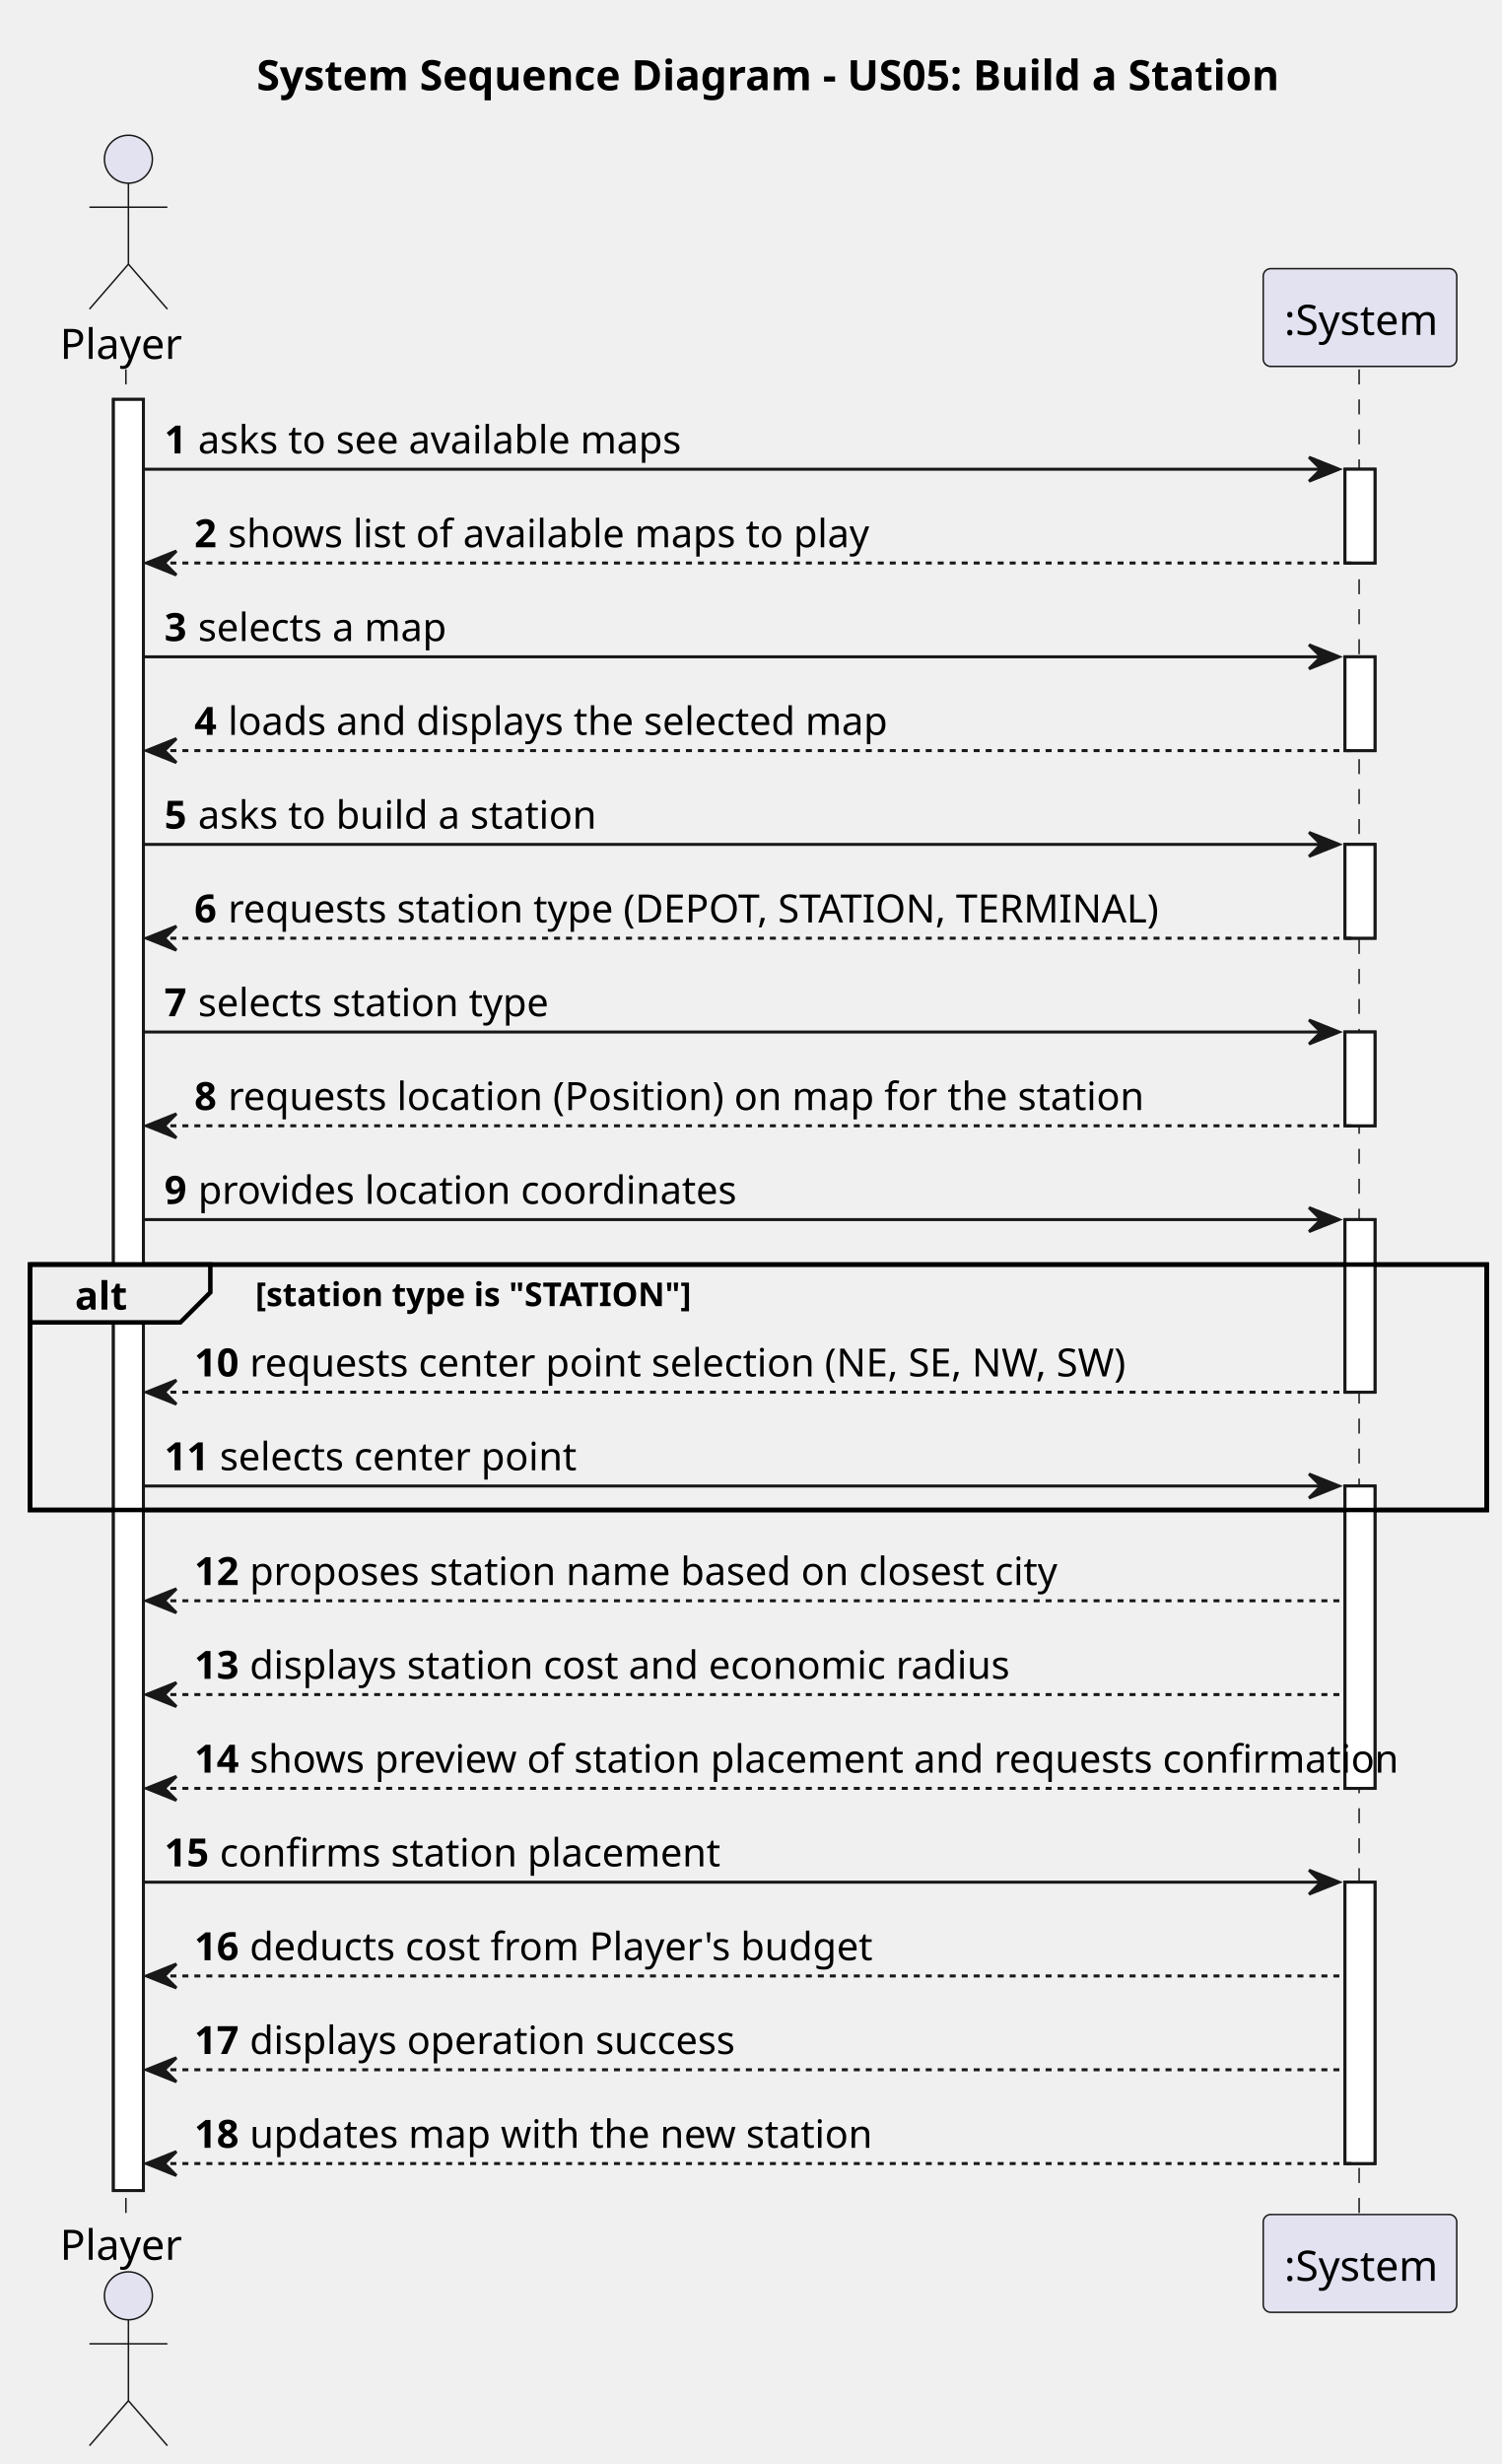
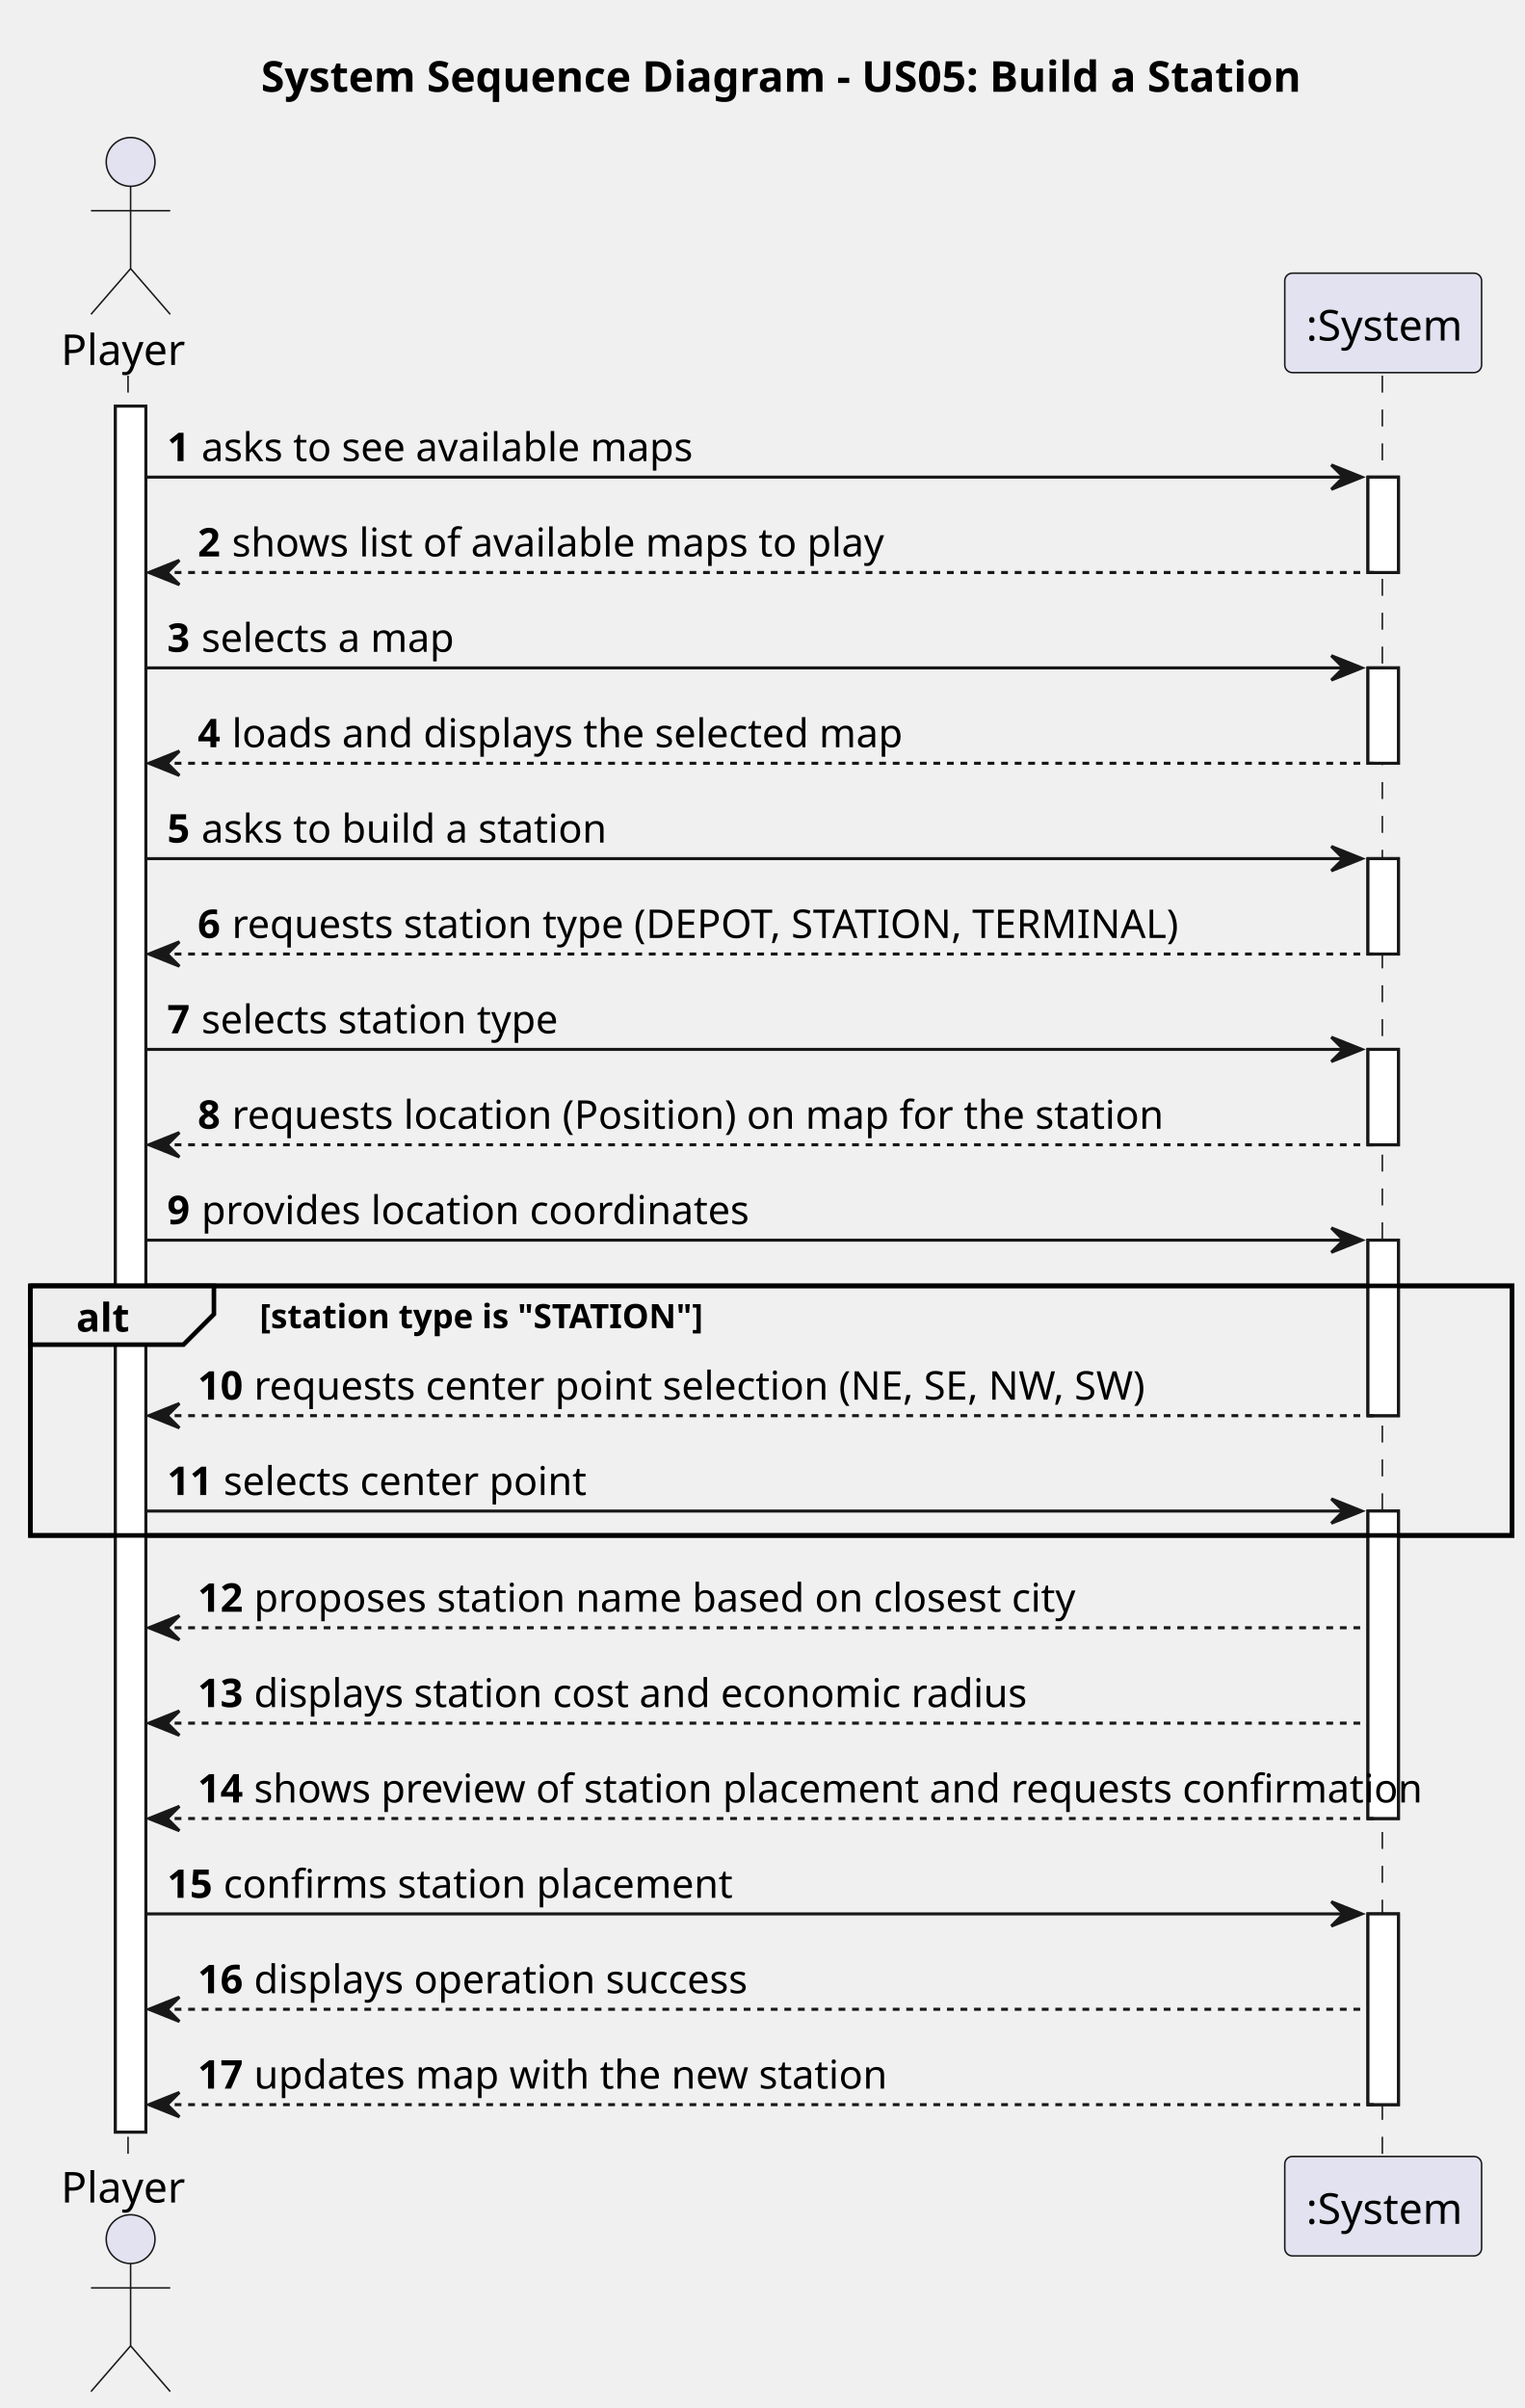
- <svg xmlns="http://www.w3.org/2000/svg" contentStyleType="text/css" height="822px" preserveAspectRatio="none" style="width:501px;height:822px;background:#FFFFFF;" version="1.1" viewBox="0 0 501 822" width="501px" zoomAndPan="magnify">
+ <svg xmlns="http://www.w3.org/2000/svg" contentStyleType="text/css" height="711.9px" preserveAspectRatio="none" style="width:450px;height:711px;background:#FFFFFF;" version="1.1" viewBox="0 0 450 711" width="450.9px" zoomAndPan="magnify">
  <defs />
  <g>
-     <text fill="#000000" font-family="sans-serif" font-size="14" font-weight="bold" lengthAdjust="spacing" textLength="333.758" x="85.617" y="30.107">System Sequence Diagram - US05: Build a Station</text>
-     <rect fill="#FFFFFF" height="597.529" style="stroke:#181818;stroke-width:1.0;" width="10" x="37.841" y="133.242" />
-     <rect fill="#FFFFFF" height="31.291" style="stroke:#181818;stroke-width:1.0;" width="10" x="448.709" y="156.533" />
-     <rect fill="#FFFFFF" height="31.291" style="stroke:#181818;stroke-width:1.0;" width="10" x="448.709" y="219.115" />
-     <rect fill="#FFFFFF" height="31.291" style="stroke:#181818;stroke-width:1.0;" width="10" x="448.709" y="281.697" />
-     <rect fill="#FFFFFF" height="31.291" style="stroke:#181818;stroke-width:1.0;" width="10" x="448.709" y="344.279" />
-     <rect fill="#FFFFFF" height="57.582" style="stroke:#181818;stroke-width:1.0;" width="10" x="448.709" y="406.861" />
-     <rect fill="#FFFFFF" height="100.873" style="stroke:#181818;stroke-width:1.0;" width="10" x="448.709" y="495.734" />
-     <rect fill="#FFFFFF" height="93.873" style="stroke:#181818;stroke-width:1.0;" width="10" x="448.709" y="627.898" />
-     <rect fill="none" height="81.873" style="stroke:#000000;stroke-width:1.5;" width="485.992" x="10" y="421.861" />
-     <line style="stroke:#181818;stroke-width:0.5;stroke-dasharray:5.0,5.0;" x1="42" x2="42" y1="123.242" y2="739.771" />
-     <line style="stroke:#181818;stroke-width:0.5;stroke-dasharray:5.0,5.0;" x1="453.426" x2="453.426" y1="123.242" y2="739.771" />
-     <text fill="#000000" font-family="sans-serif" font-size="14" lengthAdjust="spacing" textLength="39.683" x="20" y="119.728">Player</text>
-     <ellipse cx="42.841" cy="53.121" fill="#E2E2F0" rx="8" ry="8" style="stroke:#181818;stroke-width:0.5;" />
-     <path d="M42.841,61.121 L42.841,88.121 M29.841,69.121 L55.841,69.121 M42.841,88.121 L29.841,103.121 M42.841,88.121 L55.841,103.121 " fill="none" style="stroke:#181818;stroke-width:0.5;" />
-     <text fill="#000000" font-family="sans-serif" font-size="14" lengthAdjust="spacing" textLength="39.683" x="20" y="753.879">Player</text>
-     <ellipse cx="42.841" cy="765.893" fill="#E2E2F0" rx="8" ry="8" style="stroke:#181818;stroke-width:0.5;" />
-     <path d="M42.841,773.893 L42.841,800.893 M29.841,781.893 L55.841,781.893 M42.841,800.893 L29.841,815.893 M42.841,800.893 L55.841,815.893 " fill="none" style="stroke:#181818;stroke-width:0.5;" />
-     <rect fill="#E2E2F0" height="32.621" rx="2.5" ry="2.5" style="stroke:#181818;stroke-width:0.5;" width="64.565" x="421.426" y="89.621" />
-     <text fill="#000000" font-family="sans-serif" font-size="14" lengthAdjust="spacing" textLength="50.565" x="428.426" y="111.728">:System</text>
-     <rect fill="#E2E2F0" height="32.621" rx="2.5" ry="2.5" style="stroke:#181818;stroke-width:0.5;" width="64.565" x="421.426" y="738.771" />
-     <text fill="#000000" font-family="sans-serif" font-size="14" lengthAdjust="spacing" textLength="50.565" x="428.426" y="760.879">:System</text>
-     <rect fill="#FFFFFF" height="597.529" style="stroke:#181818;stroke-width:1.0;" width="10" x="37.841" y="133.242" />
-     <rect fill="#FFFFFF" height="31.291" style="stroke:#181818;stroke-width:1.0;" width="10" x="448.709" y="156.533" />
-     <rect fill="#FFFFFF" height="31.291" style="stroke:#181818;stroke-width:1.0;" width="10" x="448.709" y="219.115" />
-     <rect fill="#FFFFFF" height="31.291" style="stroke:#181818;stroke-width:1.0;" width="10" x="448.709" y="281.697" />
-     <rect fill="#FFFFFF" height="31.291" style="stroke:#181818;stroke-width:1.0;" width="10" x="448.709" y="344.279" />
-     <rect fill="#FFFFFF" height="57.582" style="stroke:#181818;stroke-width:1.0;" width="10" x="448.709" y="406.861" />
-     <rect fill="#FFFFFF" height="100.873" style="stroke:#181818;stroke-width:1.0;" width="10" x="448.709" y="495.734" />
-     <rect fill="#FFFFFF" height="93.873" style="stroke:#181818;stroke-width:1.0;" width="10" x="448.709" y="627.898" />
-     <polygon fill="#181818" points="436.709,152.533,446.709,156.533,436.709,160.533,440.709,156.533" style="stroke:#181818;stroke-width:1.0;" />
-     <line style="stroke:#181818;stroke-width:1.0;" x1="47.841" x2="442.709" y1="156.533" y2="156.533" />
-     <text fill="#000000" font-family="sans-serif" font-size="13" font-weight="bold" lengthAdjust="spacing" textLength="7.23" x="54.841" y="151.27">1</text>
-     <text fill="#000000" font-family="sans-serif" font-size="13" lengthAdjust="spacing" textLength="156.083" x="66.071" y="151.27">asks to see available maps</text>
-     <polygon fill="#181818" points="58.841,183.824,48.841,187.824,58.841,191.824,54.841,187.824" style="stroke:#181818;stroke-width:1.0;" />
-     <line style="stroke:#181818;stroke-width:1.0;stroke-dasharray:2.0,2.0;" x1="52.841" x2="452.709" y1="187.824" y2="187.824" />
-     <text fill="#000000" font-family="sans-serif" font-size="13" font-weight="bold" lengthAdjust="spacing" textLength="7.23" x="64.841" y="182.561">2</text>
-     <text fill="#000000" font-family="sans-serif" font-size="13" lengthAdjust="spacing" textLength="203.042" x="76.071" y="182.561">shows list of available maps to play</text>
-     <polygon fill="#181818" points="436.709,215.115,446.709,219.115,436.709,223.115,440.709,219.115" style="stroke:#181818;stroke-width:1.0;" />
-     <line style="stroke:#181818;stroke-width:1.0;" x1="47.841" x2="442.709" y1="219.115" y2="219.115" />
-     <text fill="#000000" font-family="sans-serif" font-size="13" font-weight="bold" lengthAdjust="spacing" textLength="7.23" x="54.841" y="213.852">3</text>
-     <text fill="#000000" font-family="sans-serif" font-size="13" lengthAdjust="spacing" textLength="80.203" x="66.071" y="213.852">selects a map</text>
-     <polygon fill="#181818" points="58.841,246.406,48.841,250.406,58.841,254.406,54.841,250.406" style="stroke:#181818;stroke-width:1.0;" />
-     <line style="stroke:#181818;stroke-width:1.0;stroke-dasharray:2.0,2.0;" x1="52.841" x2="452.709" y1="250.406" y2="250.406" />
-     <text fill="#000000" font-family="sans-serif" font-size="13" font-weight="bold" lengthAdjust="spacing" textLength="7.23" x="64.841" y="245.144">4</text>
-     <text fill="#000000" font-family="sans-serif" font-size="13" lengthAdjust="spacing" textLength="209.574" x="76.071" y="245.144">loads and displays the selected map</text>
-     <polygon fill="#181818" points="436.709,277.697,446.709,281.697,436.709,285.697,440.709,281.697" style="stroke:#181818;stroke-width:1.0;" />
-     <line style="stroke:#181818;stroke-width:1.0;" x1="47.841" x2="442.709" y1="281.697" y2="281.697" />
-     <text fill="#000000" font-family="sans-serif" font-size="13" font-weight="bold" lengthAdjust="spacing" textLength="7.23" x="54.841" y="276.435">5</text>
-     <text fill="#000000" font-family="sans-serif" font-size="13" lengthAdjust="spacing" textLength="125.017" x="66.071" y="276.435">asks to build a station</text>
-     <polygon fill="#181818" points="58.841,308.988,48.841,312.988,58.841,316.988,54.841,312.988" style="stroke:#181818;stroke-width:1.0;" />
-     <line style="stroke:#181818;stroke-width:1.0;stroke-dasharray:2.0,2.0;" x1="52.841" x2="452.709" y1="312.988" y2="312.988" />
-     <text fill="#000000" font-family="sans-serif" font-size="13" font-weight="bold" lengthAdjust="spacing" textLength="7.23" x="64.841" y="307.726">6</text>
-     <text fill="#000000" font-family="sans-serif" font-size="13" lengthAdjust="spacing" textLength="313.523" x="76.071" y="307.726">requests station type (DEPOT, STATION, TERMINAL)</text>
-     <polygon fill="#181818" points="436.709,340.279,446.709,344.279,436.709,348.279,440.709,344.279" style="stroke:#181818;stroke-width:1.0;" />
-     <line style="stroke:#181818;stroke-width:1.0;" x1="47.841" x2="442.709" y1="344.279" y2="344.279" />
-     <text fill="#000000" font-family="sans-serif" font-size="13" font-weight="bold" lengthAdjust="spacing" textLength="7.23" x="54.841" y="339.017">7</text>
-     <text fill="#000000" font-family="sans-serif" font-size="13" lengthAdjust="spacing" textLength="110.557" x="66.071" y="339.017">selects station type</text>
-     <polygon fill="#181818" points="58.841,371.57,48.841,375.57,58.841,379.57,54.841,375.57" style="stroke:#181818;stroke-width:1.0;" />
-     <line style="stroke:#181818;stroke-width:1.0;stroke-dasharray:2.0,2.0;" x1="52.841" x2="452.709" y1="375.57" y2="375.57" />
-     <text fill="#000000" font-family="sans-serif" font-size="13" font-weight="bold" lengthAdjust="spacing" textLength="7.23" x="64.841" y="370.308">8</text>
-     <text fill="#000000" font-family="sans-serif" font-size="13" lengthAdjust="spacing" textLength="286.152" x="76.071" y="370.308">requests location (Position) on map for the station</text>
-     <polygon fill="#181818" points="436.709,402.861,446.709,406.861,436.709,410.861,440.709,406.861" style="stroke:#181818;stroke-width:1.0;" />
-     <line style="stroke:#181818;stroke-width:1.0;" x1="47.841" x2="442.709" y1="406.861" y2="406.861" />
-     <text fill="#000000" font-family="sans-serif" font-size="13" font-weight="bold" lengthAdjust="spacing" textLength="7.23" x="54.841" y="401.599">9</text>
-     <text fill="#000000" font-family="sans-serif" font-size="13" lengthAdjust="spacing" textLength="168.378" x="66.071" y="401.599">provides location coordinates</text>
-     <path d="M10,421.861 L70.171,421.861 L70.171,431.152 L60.171,441.152 L10,441.152 L10,421.861 " fill="#EEEEEE" style="stroke:#000000;stroke-width:1.5;" />
-     <rect fill="none" height="81.873" style="stroke:#000000;stroke-width:1.5;" width="485.992" x="10" y="421.861" />
-     <text fill="#000000" font-family="sans-serif" font-size="13" font-weight="bold" lengthAdjust="spacing" textLength="15.171" x="25" y="436.89">alt</text>
-     <text fill="#000000" font-family="sans-serif" font-size="11" font-weight="bold" lengthAdjust="spacing" textLength="143.048" x="85.171" y="435.731">[station type is "STATION"]</text>
-     <polygon fill="#181818" points="58.841,460.443,48.841,464.443,58.841,468.443,54.841,464.443" style="stroke:#181818;stroke-width:1.0;" />
-     <line style="stroke:#181818;stroke-width:1.0;stroke-dasharray:2.0,2.0;" x1="52.841" x2="452.709" y1="464.443" y2="464.443" />
-     <text fill="#000000" font-family="sans-serif" font-size="13" font-weight="bold" lengthAdjust="spacing" textLength="14.46" x="64.841" y="459.181">10</text>
-     <text fill="#000000" font-family="sans-serif" font-size="13" lengthAdjust="spacing" textLength="288.266" x="83.301" y="459.181">requests center point selection (NE, SE, NW, SW)</text>
-     <polygon fill="#181818" points="436.709,491.734,446.709,495.734,436.709,499.734,440.709,495.734" style="stroke:#181818;stroke-width:1.0;" />
-     <line style="stroke:#181818;stroke-width:1.0;" x1="47.841" x2="442.709" y1="495.734" y2="495.734" />
-     <text fill="#000000" font-family="sans-serif" font-size="13" font-weight="bold" lengthAdjust="spacing" textLength="14.46" x="54.841" y="490.472">11</text>
-     <text fill="#000000" font-family="sans-serif" font-size="13" lengthAdjust="spacing" textLength="112.004" x="73.301" y="490.472">selects center point</text>
-     <polygon fill="#181818" points="58.841,530.025,48.841,534.025,58.841,538.025,54.841,534.025" style="stroke:#181818;stroke-width:1.0;" />
-     <line style="stroke:#181818;stroke-width:1.0;stroke-dasharray:2.0,2.0;" x1="52.841" x2="447.709" y1="534.025" y2="534.025" />
-     <text fill="#000000" font-family="sans-serif" font-size="13" font-weight="bold" lengthAdjust="spacing" textLength="14.46" x="64.841" y="528.763">12</text>
-     <text fill="#000000" font-family="sans-serif" font-size="13" lengthAdjust="spacing" textLength="255.81" x="83.301" y="528.763">proposes station name based on closest city</text>
-     <polygon fill="#181818" points="58.841,561.316,48.841,565.316,58.841,569.316,54.841,565.316" style="stroke:#181818;stroke-width:1.0;" />
-     <line style="stroke:#181818;stroke-width:1.0;stroke-dasharray:2.0,2.0;" x1="52.841" x2="447.709" y1="565.316" y2="565.316" />
-     <text fill="#000000" font-family="sans-serif" font-size="13" font-weight="bold" lengthAdjust="spacing" textLength="14.46" x="64.841" y="560.054">13</text>
-     <text fill="#000000" font-family="sans-serif" font-size="13" lengthAdjust="spacing" textLength="239.903" x="83.301" y="560.054">displays station cost and economic radius</text>
-     <polygon fill="#181818" points="58.841,592.607,48.841,596.607,58.841,600.607,54.841,596.607" style="stroke:#181818;stroke-width:1.0;" />
-     <line style="stroke:#181818;stroke-width:1.0;stroke-dasharray:2.0,2.0;" x1="52.841" x2="452.709" y1="596.607" y2="596.607" />
-     <text fill="#000000" font-family="sans-serif" font-size="13" font-weight="bold" lengthAdjust="spacing" textLength="14.46" x="64.841" y="591.345">14</text>
-     <text fill="#000000" font-family="sans-serif" font-size="13" lengthAdjust="spacing" textLength="358.408" x="83.301" y="591.345">shows preview of station placement and requests confirmation</text>
-     <polygon fill="#181818" points="436.709,623.898,446.709,627.898,436.709,631.898,440.709,627.898" style="stroke:#181818;stroke-width:1.0;" />
-     <line style="stroke:#181818;stroke-width:1.0;" x1="47.841" x2="442.709" y1="627.898" y2="627.898" />
-     <text fill="#000000" font-family="sans-serif" font-size="13" font-weight="bold" lengthAdjust="spacing" textLength="14.46" x="54.841" y="622.636">15</text>
-     <text fill="#000000" font-family="sans-serif" font-size="13" lengthAdjust="spacing" textLength="154.623" x="73.301" y="622.636">confirms station placement</text>
-     <polygon fill="#181818" points="58.841,655.189,48.841,659.189,58.841,663.189,54.841,659.189" style="stroke:#181818;stroke-width:1.0;" />
-     <line style="stroke:#181818;stroke-width:1.0;stroke-dasharray:2.0,2.0;" x1="52.841" x2="447.709" y1="659.189" y2="659.189" />
-     <text fill="#000000" font-family="sans-serif" font-size="13" font-weight="bold" lengthAdjust="spacing" textLength="14.46" x="64.841" y="653.927">16</text>
-     <text fill="#000000" font-family="sans-serif" font-size="13" lengthAdjust="spacing" textLength="195.413" x="83.301" y="653.927">deducts cost from Player's budget</text>
-     <polygon fill="#181818" points="58.841,686.481,48.841,690.481,58.841,694.481,54.841,690.481" style="stroke:#181818;stroke-width:1.0;" />
-     <line style="stroke:#181818;stroke-width:1.0;stroke-dasharray:2.0,2.0;" x1="52.841" x2="447.709" y1="690.481" y2="690.481" />
-     <text fill="#000000" font-family="sans-serif" font-size="13" font-weight="bold" lengthAdjust="spacing" textLength="14.46" x="64.841" y="685.218">17</text>
-     <text fill="#000000" font-family="sans-serif" font-size="13" lengthAdjust="spacing" textLength="155.359" x="83.301" y="685.218">displays operation success</text>
-     <polygon fill="#181818" points="58.841,717.771,48.841,721.771,58.841,725.771,54.841,721.771" style="stroke:#181818;stroke-width:1.0;" />
-     <line style="stroke:#181818;stroke-width:1.0;stroke-dasharray:2.0,2.0;" x1="52.841" x2="452.709" y1="721.771" y2="721.771" />
-     <text fill="#000000" font-family="sans-serif" font-size="13" font-weight="bold" lengthAdjust="spacing" textLength="14.46" x="64.841" y="716.509">18</text>
-     <text fill="#000000" font-family="sans-serif" font-size="13" lengthAdjust="spacing" textLength="192.95" x="83.301" y="716.509">updates map with the new station</text>
+     <text fill="#000000" font-family="sans-serif" font-size="12.6" font-weight="bold" lengthAdjust="spacing" textLength="300.382" x="77.055" y="27.097">System Sequence Diagram - US05: Build a Station</text>
+     <rect fill="#FFFFFF" height="509.615" style="stroke:#181818;stroke-width:0.9;" width="9" x="34.057" y="119.918" />
+     <rect fill="#FFFFFF" height="28.162" style="stroke:#181818;stroke-width:0.9;" width="9" x="403.838" y="140.88" />
+     <rect fill="#FFFFFF" height="28.162" style="stroke:#181818;stroke-width:0.9;" width="9" x="403.838" y="197.204" />
+     <rect fill="#FFFFFF" height="28.162" style="stroke:#181818;stroke-width:0.9;" width="9" x="403.838" y="253.528" />
+     <rect fill="#FFFFFF" height="28.162" style="stroke:#181818;stroke-width:0.9;" width="9" x="403.838" y="309.851" />
+     <rect fill="#FFFFFF" height="51.824" style="stroke:#181818;stroke-width:0.9;" width="9" x="403.838" y="366.175" />
+     <rect fill="#FFFFFF" height="90.786" style="stroke:#181818;stroke-width:0.9;" width="9" x="403.838" y="446.161" />
+     <rect fill="#FFFFFF" height="56.324" style="stroke:#181818;stroke-width:0.9;" width="9" x="403.838" y="565.109" />
+     <rect fill="none" height="73.686" style="stroke:#000000;stroke-width:1.35;" width="437.392" x="9" y="379.675" />
+     <line style="stroke:#181818;stroke-width:0.45;stroke-dasharray:5.0,5.0;" x1="37.8" x2="37.8" y1="110.918" y2="637.632" />
+     <line style="stroke:#181818;stroke-width:0.45;stroke-dasharray:5.0,5.0;" x1="408.084" x2="408.084" y1="110.918" y2="637.632" />
+     <text fill="#000000" font-family="sans-serif" font-size="12.6" lengthAdjust="spacing" textLength="35.714" x="18" y="107.756">Player</text>
+     <ellipse cx="38.557" cy="47.809" fill="#E2E2F0" rx="7.2" ry="7.2" style="stroke:#181818;stroke-width:0.45;" />
+     <path d="M38.557,55.009 L38.557,79.309 M26.857,62.209 L50.257,62.209 M38.557,79.309 L26.857,92.809 M38.557,79.309 L50.257,92.809 " fill="none" style="stroke:#181818;stroke-width:0.45;" />
+     <text fill="#000000" font-family="sans-serif" font-size="12.6" lengthAdjust="spacing" textLength="35.714" x="18" y="650.329">Player</text>
+     <ellipse cx="38.557" cy="661.141" fill="#E2E2F0" rx="7.2" ry="7.2" style="stroke:#181818;stroke-width:0.45;" />
+     <path d="M38.557,668.341 L38.557,692.641 M26.857,675.541 L50.257,675.541 M38.557,692.641 L26.857,706.141 M38.557,692.641 L50.257,706.141 " fill="none" style="stroke:#181818;stroke-width:0.45;" />
+     <rect fill="#E2E2F0" height="29.359" rx="2.25" ry="2.25" style="stroke:#181818;stroke-width:0.45;" width="58.109" x="379.284" y="80.659" />
+     <text fill="#000000" font-family="sans-serif" font-size="12.6" lengthAdjust="spacing" textLength="45.509" x="385.584" y="100.556">:System</text>
+     <rect fill="#E2E2F0" height="29.359" rx="2.25" ry="2.25" style="stroke:#181818;stroke-width:0.45;" width="58.109" x="379.284" y="636.732" />
+     <text fill="#000000" font-family="sans-serif" font-size="12.6" lengthAdjust="spacing" textLength="45.509" x="385.584" y="656.629">:System</text>
+     <rect fill="#FFFFFF" height="509.615" style="stroke:#181818;stroke-width:0.9;" width="9" x="34.057" y="119.918" />
+     <rect fill="#FFFFFF" height="28.162" style="stroke:#181818;stroke-width:0.9;" width="9" x="403.838" y="140.88" />
+     <rect fill="#FFFFFF" height="28.162" style="stroke:#181818;stroke-width:0.9;" width="9" x="403.838" y="197.204" />
+     <rect fill="#FFFFFF" height="28.162" style="stroke:#181818;stroke-width:0.9;" width="9" x="403.838" y="253.528" />
+     <rect fill="#FFFFFF" height="28.162" style="stroke:#181818;stroke-width:0.9;" width="9" x="403.838" y="309.851" />
+     <rect fill="#FFFFFF" height="51.824" style="stroke:#181818;stroke-width:0.9;" width="9" x="403.838" y="366.175" />
+     <rect fill="#FFFFFF" height="90.786" style="stroke:#181818;stroke-width:0.9;" width="9" x="403.838" y="446.161" />
+     <rect fill="#FFFFFF" height="56.324" style="stroke:#181818;stroke-width:0.9;" width="9" x="403.838" y="565.109" />
+     <polygon fill="#181818" points="393.038,137.28,402.038,140.88,393.038,144.48,396.638,140.88" style="stroke:#181818;stroke-width:0.9;" />
+     <line style="stroke:#181818;stroke-width:0.9;" x1="43.057" x2="398.438" y1="140.88" y2="140.88" />
+     <text fill="#000000" font-family="sans-serif" font-size="11.7" font-weight="bold" lengthAdjust="spacing" textLength="6.507" x="49.357" y="136.143">1</text>
+     <text fill="#000000" font-family="sans-serif" font-size="11.7" lengthAdjust="spacing" textLength="140.474" x="59.464" y="136.143">asks to see available maps</text>
+     <polygon fill="#181818" points="52.957,165.442,43.957,169.042,52.957,172.642,49.357,169.042" style="stroke:#181818;stroke-width:0.9;" />
+     <line style="stroke:#181818;stroke-width:0.9;stroke-dasharray:2.0,2.0;" x1="47.557" x2="407.438" y1="169.042" y2="169.042" />
+     <text fill="#000000" font-family="sans-serif" font-size="11.7" font-weight="bold" lengthAdjust="spacing" textLength="6.507" x="58.357" y="164.305">2</text>
+     <text fill="#000000" font-family="sans-serif" font-size="11.7" lengthAdjust="spacing" textLength="182.738" x="68.464" y="164.305">shows list of available maps to play</text>
+     <polygon fill="#181818" points="393.038,193.604,402.038,197.204,393.038,200.804,396.638,197.204" style="stroke:#181818;stroke-width:0.9;" />
+     <line style="stroke:#181818;stroke-width:0.9;" x1="43.057" x2="398.438" y1="197.204" y2="197.204" />
+     <text fill="#000000" font-family="sans-serif" font-size="11.7" font-weight="bold" lengthAdjust="spacing" textLength="6.507" x="49.357" y="192.467">3</text>
+     <text fill="#000000" font-family="sans-serif" font-size="11.7" lengthAdjust="spacing" textLength="72.182" x="59.464" y="192.467">selects a map</text>
+     <polygon fill="#181818" points="52.957,221.766,43.957,225.366,52.957,228.966,49.357,225.366" style="stroke:#181818;stroke-width:0.9;" />
+     <line style="stroke:#181818;stroke-width:0.9;stroke-dasharray:2.0,2.0;" x1="47.557" x2="407.438" y1="225.366" y2="225.366" />
+     <text fill="#000000" font-family="sans-serif" font-size="11.7" font-weight="bold" lengthAdjust="spacing" textLength="6.507" x="58.357" y="220.629">4</text>
+     <text fill="#000000" font-family="sans-serif" font-size="11.7" lengthAdjust="spacing" textLength="188.617" x="68.464" y="220.629">loads and displays the selected map</text>
+     <polygon fill="#181818" points="393.038,249.928,402.038,253.528,393.038,257.127,396.638,253.528" style="stroke:#181818;stroke-width:0.9;" />
+     <line style="stroke:#181818;stroke-width:0.9;" x1="43.057" x2="398.438" y1="253.528" y2="253.528" />
+     <text fill="#000000" font-family="sans-serif" font-size="11.7" font-weight="bold" lengthAdjust="spacing" textLength="6.507" x="49.357" y="248.791">5</text>
+     <text fill="#000000" font-family="sans-serif" font-size="11.7" lengthAdjust="spacing" textLength="112.515" x="59.464" y="248.791">asks to build a station</text>
+     <polygon fill="#181818" points="52.957,278.089,43.957,281.69,52.957,285.289,49.357,281.69" style="stroke:#181818;stroke-width:0.9;" />
+     <line style="stroke:#181818;stroke-width:0.9;stroke-dasharray:2.0,2.0;" x1="47.557" x2="407.438" y1="281.69" y2="281.69" />
+     <text fill="#000000" font-family="sans-serif" font-size="11.7" font-weight="bold" lengthAdjust="spacing" textLength="6.507" x="58.357" y="276.953">6</text>
+     <text fill="#000000" font-family="sans-serif" font-size="11.7" lengthAdjust="spacing" textLength="282.171" x="68.464" y="276.953">requests station type (DEPOT, STATION, TERMINAL)</text>
+     <polygon fill="#181818" points="393.038,306.251,402.038,309.851,393.038,313.451,396.638,309.851" style="stroke:#181818;stroke-width:0.9;" />
+     <line style="stroke:#181818;stroke-width:0.9;" x1="43.057" x2="398.438" y1="309.851" y2="309.851" />
+     <text fill="#000000" font-family="sans-serif" font-size="11.7" font-weight="bold" lengthAdjust="spacing" textLength="6.507" x="49.357" y="305.115">7</text>
+     <text fill="#000000" font-family="sans-serif" font-size="11.7" lengthAdjust="spacing" textLength="99.501" x="59.464" y="305.115">selects station type</text>
+     <polygon fill="#181818" points="52.957,334.413,43.957,338.013,52.957,341.613,49.357,338.013" style="stroke:#181818;stroke-width:0.9;" />
+     <line style="stroke:#181818;stroke-width:0.9;stroke-dasharray:2.0,2.0;" x1="47.557" x2="407.438" y1="338.013" y2="338.013" />
+     <text fill="#000000" font-family="sans-serif" font-size="11.7" font-weight="bold" lengthAdjust="spacing" textLength="6.507" x="58.357" y="333.277">8</text>
+     <text fill="#000000" font-family="sans-serif" font-size="11.7" lengthAdjust="spacing" textLength="257.537" x="68.464" y="333.277">requests location (Position) on map for the station</text>
+     <polygon fill="#181818" points="393.038,362.575,402.038,366.175,393.038,369.775,396.638,366.175" style="stroke:#181818;stroke-width:0.9;" />
+     <line style="stroke:#181818;stroke-width:0.9;" x1="43.057" x2="398.438" y1="366.175" y2="366.175" />
+     <text fill="#000000" font-family="sans-serif" font-size="11.7" font-weight="bold" lengthAdjust="spacing" textLength="6.507" x="49.357" y="361.439">9</text>
+     <text fill="#000000" font-family="sans-serif" font-size="11.7" lengthAdjust="spacing" textLength="151.54" x="59.464" y="361.439">provides location coordinates</text>
+     <path d="M9,379.675 L63.154,379.675 L63.154,388.037 L54.154,397.037 L9,397.037 L9,379.675 " fill="#EEEEEE" style="stroke:#000000;stroke-width:1.35;" />
+     <rect fill="none" height="73.686" style="stroke:#000000;stroke-width:1.35;" width="437.392" x="9" y="379.675" />
+     <text fill="#000000" font-family="sans-serif" font-size="11.7" font-weight="bold" lengthAdjust="spacing" textLength="13.654" x="22.5" y="393.201">alt</text>
+     <text fill="#000000" font-family="sans-serif" font-size="9.9" font-weight="bold" lengthAdjust="spacing" textLength="128.744" x="76.654" y="392.158">[station type is "STATION"]</text>
+     <polygon fill="#181818" points="52.957,414.399,43.957,417.999,52.957,421.599,49.357,417.999" style="stroke:#181818;stroke-width:0.9;" />
+     <line style="stroke:#181818;stroke-width:0.9;stroke-dasharray:2.0,2.0;" x1="47.557" x2="407.438" y1="417.999" y2="417.999" />
+     <text fill="#000000" font-family="sans-serif" font-size="11.7" font-weight="bold" lengthAdjust="spacing" textLength="13.014" x="58.357" y="413.263">10</text>
+     <text fill="#000000" font-family="sans-serif" font-size="11.7" lengthAdjust="spacing" textLength="259.44" x="74.971" y="413.263">requests center point selection (NE, SE, NW, SW)</text>
+     <polygon fill="#181818" points="393.038,442.561,402.038,446.161,393.038,449.761,396.638,446.161" style="stroke:#181818;stroke-width:0.9;" />
+     <line style="stroke:#181818;stroke-width:0.9;" x1="43.057" x2="398.438" y1="446.161" y2="446.161" />
+     <text fill="#000000" font-family="sans-serif" font-size="11.7" font-weight="bold" lengthAdjust="spacing" textLength="13.014" x="49.357" y="441.425">11</text>
+     <text fill="#000000" font-family="sans-serif" font-size="11.7" lengthAdjust="spacing" textLength="100.804" x="65.971" y="441.425">selects center point</text>
+     <polygon fill="#181818" points="52.957,477.023,43.957,480.623,52.957,484.223,49.357,480.623" style="stroke:#181818;stroke-width:0.9;" />
+     <line style="stroke:#181818;stroke-width:0.9;stroke-dasharray:2.0,2.0;" x1="47.557" x2="402.938" y1="480.623" y2="480.623" />
+     <text fill="#000000" font-family="sans-serif" font-size="11.7" font-weight="bold" lengthAdjust="spacing" textLength="13.014" x="58.357" y="475.886">12</text>
+     <text fill="#000000" font-family="sans-serif" font-size="11.7" lengthAdjust="spacing" textLength="230.23" x="74.971" y="475.886">proposes station name based on closest city</text>
+     <polygon fill="#181818" points="52.957,505.185,43.957,508.785,52.957,512.385,49.357,508.785" style="stroke:#181818;stroke-width:0.9;" />
+     <line style="stroke:#181818;stroke-width:0.9;stroke-dasharray:2.0,2.0;" x1="47.557" x2="402.938" y1="508.785" y2="508.785" />
+     <text fill="#000000" font-family="sans-serif" font-size="11.7" font-weight="bold" lengthAdjust="spacing" textLength="13.014" x="58.357" y="504.048">13</text>
+     <text fill="#000000" font-family="sans-serif" font-size="11.7" lengthAdjust="spacing" textLength="215.913" x="74.971" y="504.048">displays station cost and economic radius</text>
+     <polygon fill="#181818" points="52.957,533.347,43.957,536.947,52.957,540.547,49.357,536.947" style="stroke:#181818;stroke-width:0.9;" />
+     <line style="stroke:#181818;stroke-width:0.9;stroke-dasharray:2.0,2.0;" x1="47.557" x2="407.438" y1="536.947" y2="536.947" />
+     <text fill="#000000" font-family="sans-serif" font-size="11.7" font-weight="bold" lengthAdjust="spacing" textLength="13.014" x="58.357" y="532.21">14</text>
+     <text fill="#000000" font-family="sans-serif" font-size="11.7" lengthAdjust="spacing" textLength="322.567" x="74.971" y="532.21">shows preview of station placement and requests confirmation</text>
+     <polygon fill="#181818" points="393.038,561.509,402.038,565.109,393.038,568.709,396.638,565.109" style="stroke:#181818;stroke-width:0.9;" />
+     <line style="stroke:#181818;stroke-width:0.9;" x1="43.057" x2="398.438" y1="565.109" y2="565.109" />
+     <text fill="#000000" font-family="sans-serif" font-size="11.7" font-weight="bold" lengthAdjust="spacing" textLength="13.014" x="49.357" y="560.372">15</text>
+     <text fill="#000000" font-family="sans-serif" font-size="11.7" lengthAdjust="spacing" textLength="139.16" x="65.971" y="560.372">confirms station placement</text>
+     <polygon fill="#181818" points="52.957,589.67,43.957,593.27,52.957,596.87,49.357,593.27" style="stroke:#181818;stroke-width:0.9;" />
+     <line style="stroke:#181818;stroke-width:0.9;stroke-dasharray:2.0,2.0;" x1="47.557" x2="402.938" y1="593.27" y2="593.27" />
+     <text fill="#000000" font-family="sans-serif" font-size="11.7" font-weight="bold" lengthAdjust="spacing" textLength="13.014" x="58.357" y="588.534">16</text>
+     <text fill="#000000" font-family="sans-serif" font-size="11.7" lengthAdjust="spacing" textLength="139.823" x="74.971" y="588.534">displays operation success</text>
+     <polygon fill="#181818" points="52.957,617.832,43.957,621.432,52.957,625.032,49.357,621.432" style="stroke:#181818;stroke-width:0.9;" />
+     <line style="stroke:#181818;stroke-width:0.9;stroke-dasharray:2.0,2.0;" x1="47.557" x2="407.438" y1="621.432" y2="621.432" />
+     <text fill="#000000" font-family="sans-serif" font-size="11.7" font-weight="bold" lengthAdjust="spacing" textLength="13.014" x="58.357" y="616.696">17</text>
+     <text fill="#000000" font-family="sans-serif" font-size="11.7" lengthAdjust="spacing" textLength="173.655" x="74.971" y="616.696">updates map with the new station</text>
  </g>
</svg>
